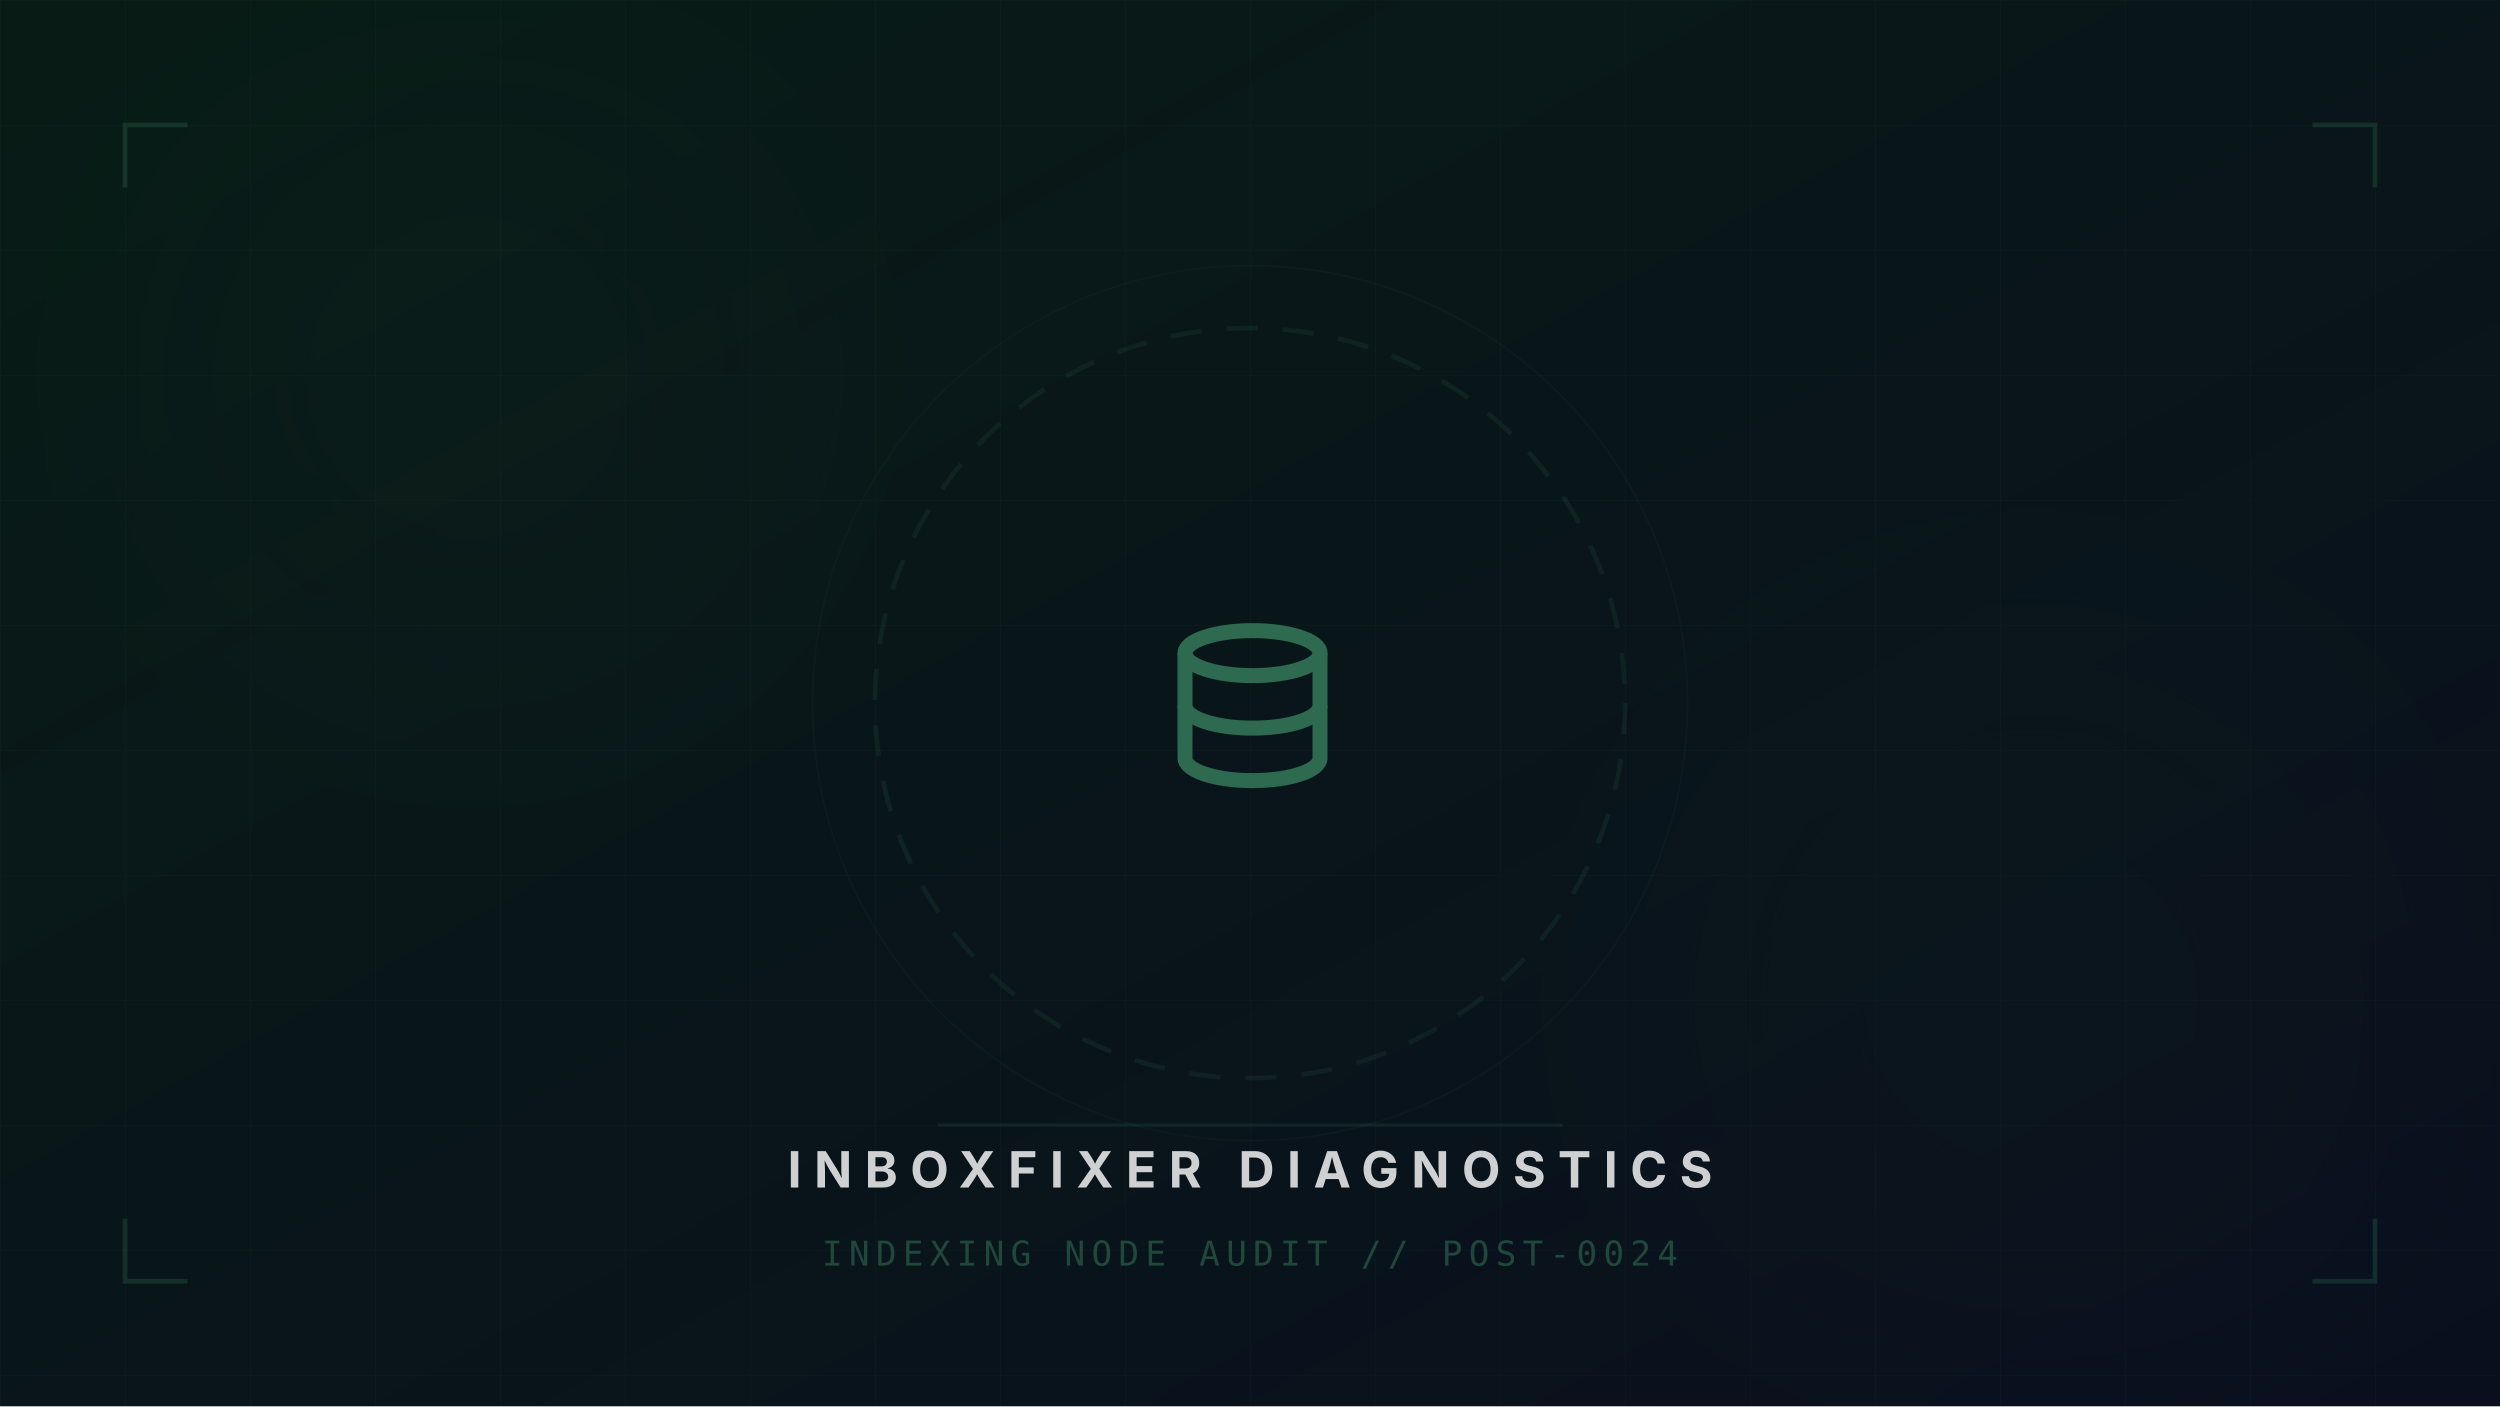
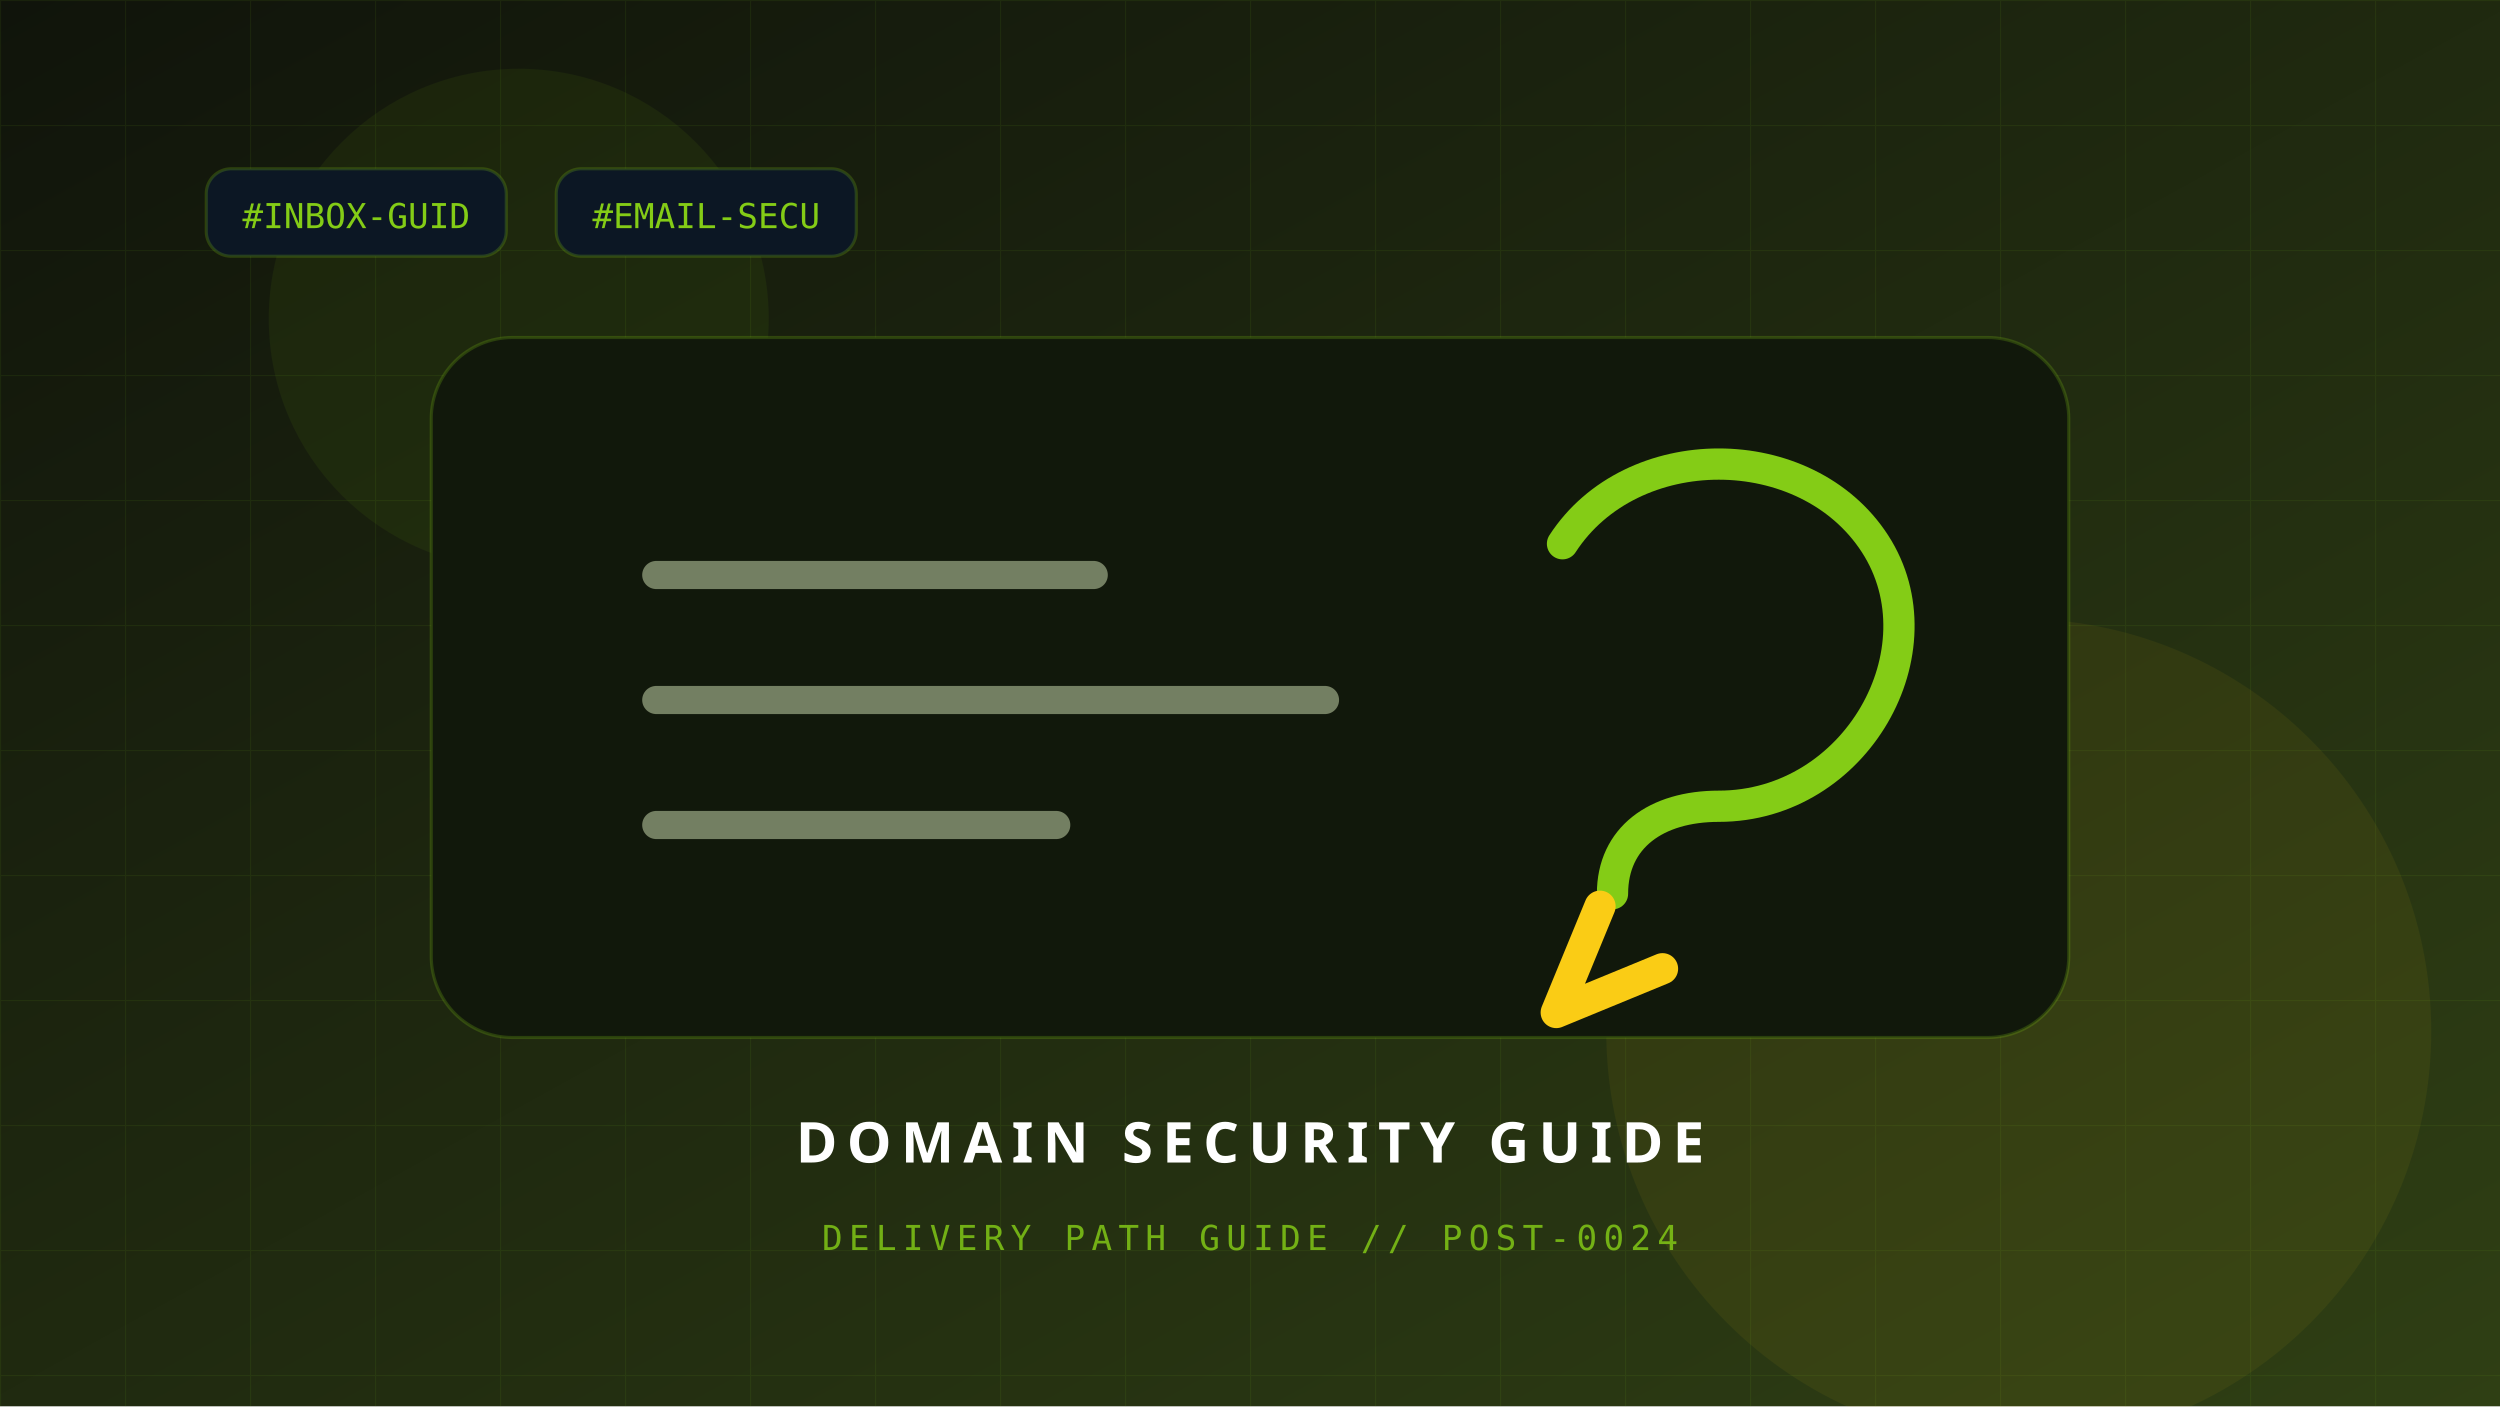
<svg xmlns="http://www.w3.org/2000/svg" viewBox="0 0 800 450" width="100%" height="100%">
  <defs>
    <linearGradient id="grad-24" x1="0%" y1="0%" x2="100%" y2="100%">
-       <stop offset="0%" stop-color="#081c15" />
-       <stop offset="100%" stop-color="#0a0f1e" />
+       <stop offset="0%" stop-color="#10140b" />
+       <stop offset="100%" stop-color="#2f3f14" />
    </linearGradient>
    <pattern id="grid-24" width="40" height="40" patternUnits="userSpaceOnUse">
-       <path d="M 40 0 L 0 0 0 40" fill="none" stroke="#2d6a4f" stroke-width="0.5" opacity="0.07" />
+       <path d="M40 0L0 0 0 40" fill="none" stroke="#84cc16" stroke-width="0.7" opacity="0.08" />
    </pattern>
  </defs>
  <rect width="800" height="450" fill="url(#grad-24)" />
  <rect width="800" height="450" fill="url(#grid-24)" />
-   <circle cx="150" cy="120" r="100" fill="#2d6a4f" opacity="0.04" filter="blur(40px)" />
-   <circle cx="650" cy="320" r="120" fill="#2d6a4f" opacity="0.03" filter="blur(50px)" />
-   <circle cx="400" cy="225" r="120" fill="none" stroke="#2d6a4f" stroke-width="1.5" stroke-dasharray="10, 8" opacity="0.15" />
-   <circle cx="400" cy="225" r="140" fill="none" stroke="#2d6a4f" stroke-width="0.5" opacity="0.08" />
-   <path d="M 40 60 L 40 40 L 60 40" fill="none" stroke="#2d6a4f" stroke-width="1.5" opacity="0.3" />
-   <path d="M 760 60 L 760 40 L 740 40" fill="none" stroke="#2d6a4f" stroke-width="1.5" opacity="0.3" />
-   <path d="M 40 390 L 40 410 L 60 410" fill="none" stroke="#2d6a4f" stroke-width="1.5" opacity="0.3" />
-   <path d="M 760 390 L 760 410 L 740 410" fill="none" stroke="#2d6a4f" stroke-width="1.5" opacity="0.3" />
-   <g transform="translate(372, 197) scale(2.4)">
-     <ellipse cx="12" cy="5" rx="9" ry="3" fill="none" stroke="#2d6a4f" stroke-width="2" />
-     <path d="M3 5v14c0 1.66 4 3 9 3s9-1.34 9-3V5" fill="none" stroke="#2d6a4f" stroke-width="2" />
-     <path d="M3 12c0 1.66 4 3 9 3s9-1.34 9-3" fill="none" stroke="#2d6a4f" stroke-width="2" />
-   </g>
-   <text x="400" y="380" font-family="'Syne', 'Inter', sans-serif" font-size="16" font-weight="bold" fill="#ffffff" opacity="0.8" text-anchor="middle" letter-spacing="4">
-     INBOXFIXER DIAGNOSTICS
-   </text>
-   <text x="400" y="405" font-family="'IBM Plex Mono', monospace" font-size="11" fill="#2d6a4f" opacity="0.6" text-anchor="middle" letter-spacing="2">
-     INDEXING NODE AUDIT // POST-0024
-   </text>
-   <line x1="300" y1="360" x2="500" y2="360" stroke="#2d6a4f" stroke-width="1" opacity="0.2" />
+   <circle cx="166" cy="102" r="80" fill="#84cc16" opacity="0.07" />
+   <circle cx="646" cy="330" r="132" fill="#facc15" opacity="0.06" />
+   <rect x="138" y="108" width="524" height="224" rx="26" fill="#11180b" stroke="#84cc16" stroke-opacity="0.22" />
+   <path d="M210 184h140M210 224h214M210 264h128" stroke="#ecfccb" stroke-width="9" stroke-linecap="round" opacity="0.45" />
+   <path d="M500 174c22-34 78-34 100 0 22 34-6 84-50 84-20 0-34 10-34 28" fill="none" stroke="#84cc16" stroke-width="10" stroke-linecap="round" />
+   <path d="M512 290l-14 34 34-14" fill="none" stroke="#facc15" stroke-width="10" stroke-linecap="round" stroke-linejoin="round" />
+   <rect x="66" y="54" width="96" height="28" rx="8" fill="#0c1724" stroke="#84cc16" stroke-opacity="0.22" />
+   <text x="114" y="73" font-family="'IBM Plex Mono', monospace" font-size="11" fill="#84cc16" text-anchor="middle">#INBOX-GUID</text>
+   <rect x="178" y="54" width="96" height="28" rx="8" fill="#0c1724" stroke="#84cc16" stroke-opacity="0.22" />
+   <text x="226" y="73" font-family="'IBM Plex Mono', monospace" font-size="11" fill="#84cc16" text-anchor="middle">#EMAIL-SECU</text>
+   <text x="400" y="372" font-family="'Syne', sans-serif" font-size="18" font-weight="700" fill="#ffffff" text-anchor="middle" letter-spacing="3">DOMAIN SECURITY GUIDE</text>
+   <text x="400" y="400" font-family="'IBM Plex Mono', monospace" font-size="11" fill="#84cc16" opacity="0.82" text-anchor="middle" letter-spacing="2">DELIVERY PATH GUIDE // POST-0024</text>
</svg>
